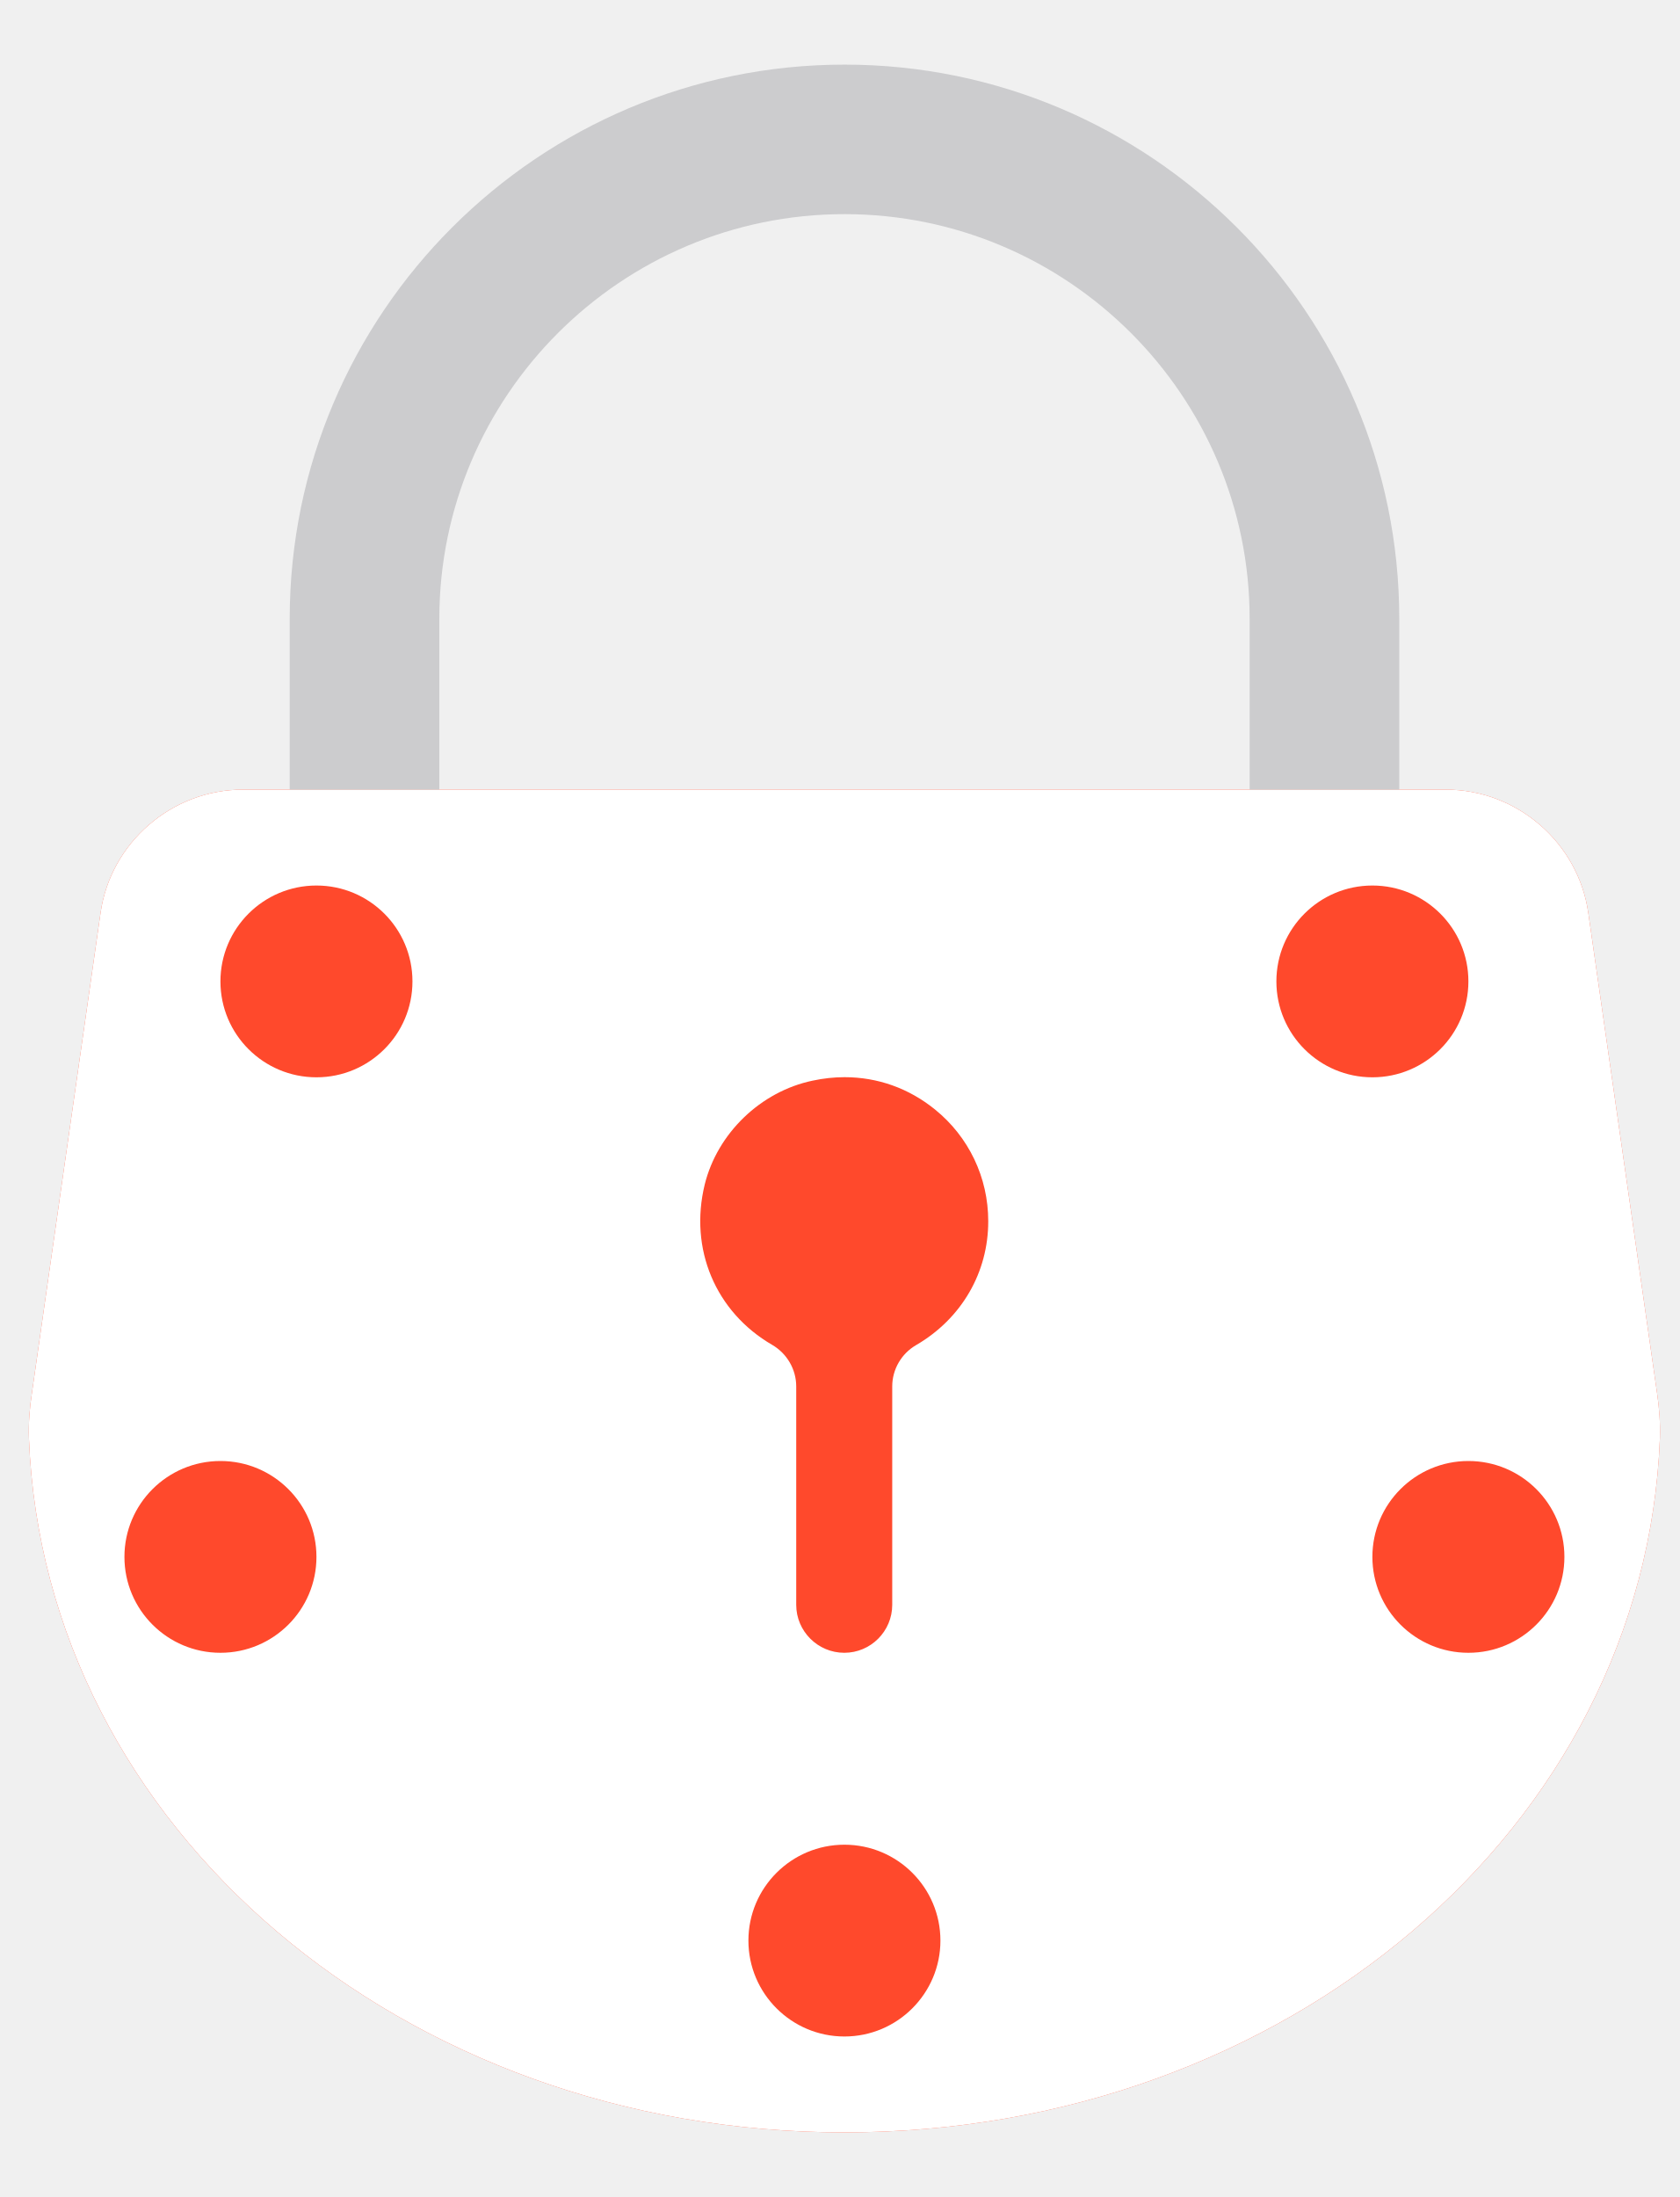
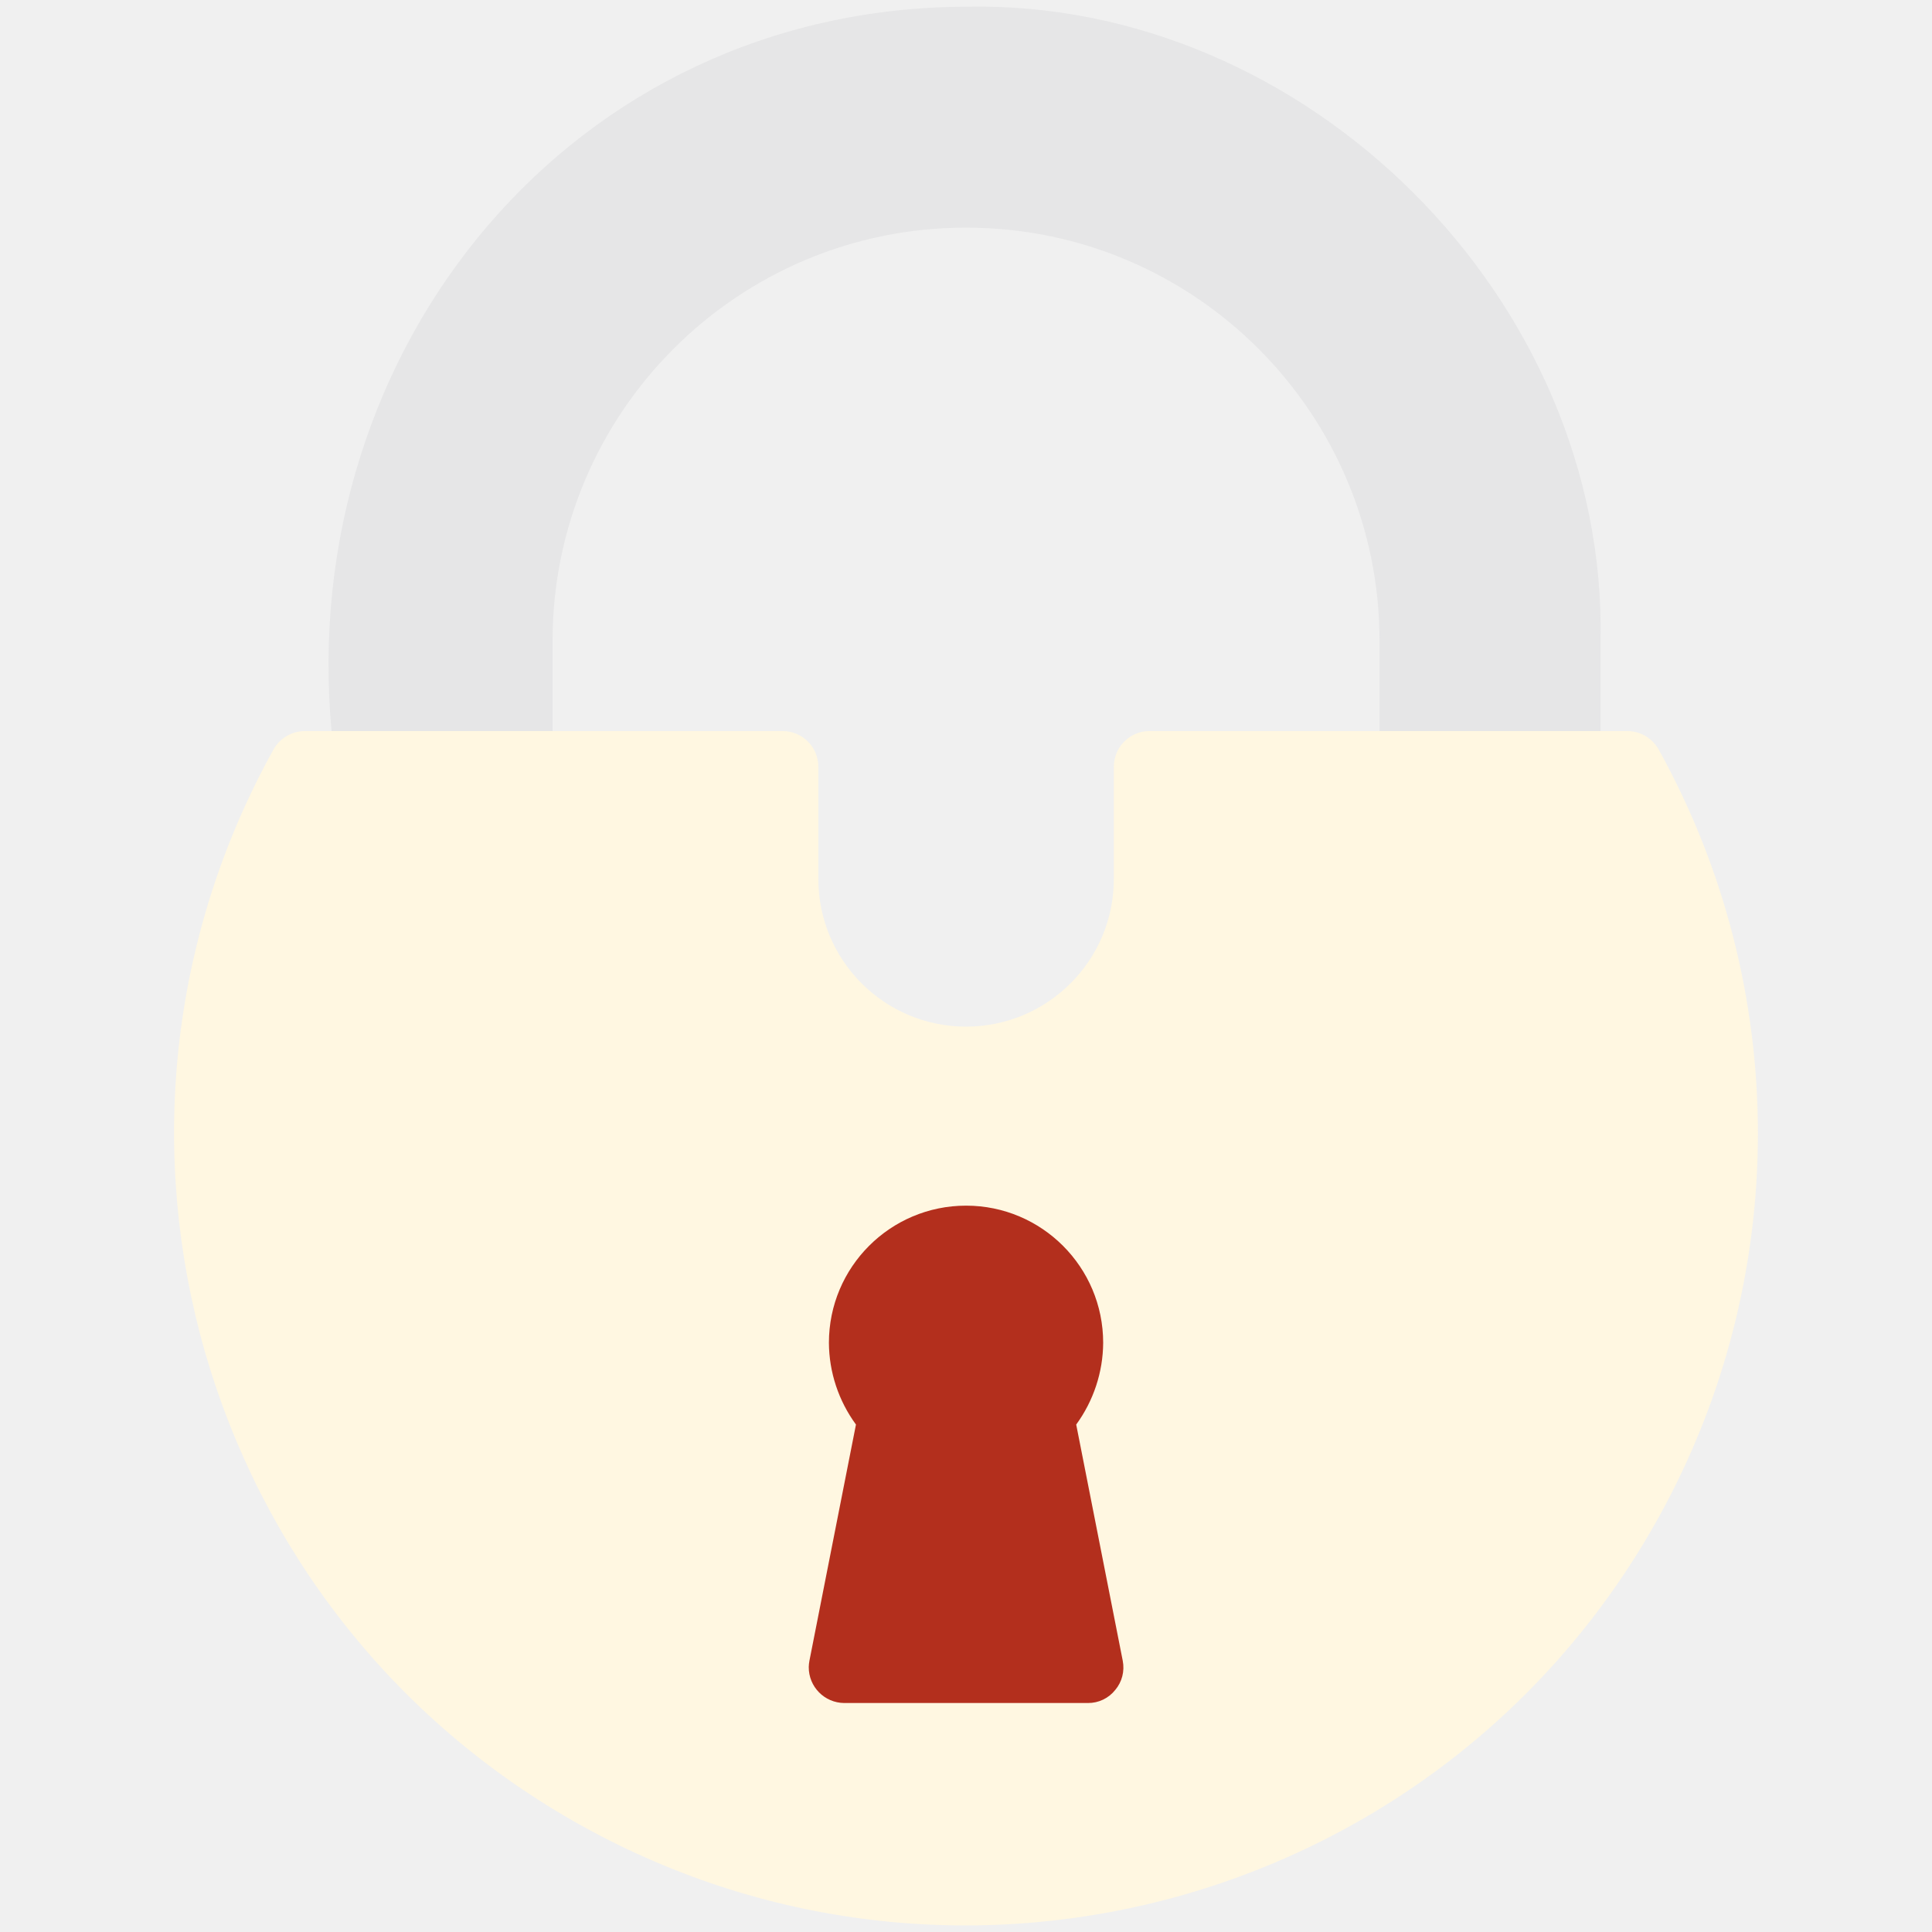
- <svg xmlns="http://www.w3.org/2000/svg" width="13" height="17" viewBox="0 0 13 17" fill="none">
-   <path d="M12.846 11.13C12.728 14.141 9.955 16.5 6.535 16.5C3.115 16.5 0.342 14.142 0.224 11.13C0.22 11.012 0.229 10.895 0.247 10.779L0.778 7.065C0.855 6.521 1.329 6.11 1.88 6.11H11.19C11.74 6.11 12.215 6.521 12.292 7.065L12.824 10.779C12.841 10.895 12.85 11.013 12.846 11.13Z" fill="#FF492C" />
-   <path d="M12.824 10.779L12.292 7.065C12.215 6.521 11.74 6.11 11.19 6.11H1.88C1.329 6.11 0.855 6.521 0.778 7.065L0.247 10.779C0.229 10.895 0.22 11.012 0.224 11.13C0.342 14.142 3.115 16.5 6.535 16.5C9.955 16.5 12.728 14.141 12.846 11.13C12.85 11.013 12.841 10.895 12.824 10.779ZM1.706 12.789C1.296 12.789 0.963 12.457 0.963 12.047C0.963 11.637 1.296 11.305 1.706 11.305C2.116 11.305 2.449 11.637 2.449 12.047C2.449 12.457 2.116 12.789 1.706 12.789ZM2.449 8.336C2.039 8.336 1.706 8.004 1.706 7.594C1.706 7.184 2.039 6.852 2.449 6.852C2.859 6.852 3.192 7.184 3.192 7.594C3.192 8.004 2.859 8.336 2.449 8.336ZM6.535 15.758C6.125 15.758 5.792 15.425 5.792 15.016C5.792 14.606 6.125 14.274 6.535 14.274C6.945 14.274 7.278 14.606 7.278 15.016C7.278 15.425 6.945 15.758 6.535 15.758ZM7.09 10.408C6.976 10.474 6.905 10.596 6.905 10.728V12.418C6.905 12.622 6.739 12.789 6.534 12.789C6.329 12.789 6.162 12.622 6.162 12.418V10.728C6.162 10.596 6.091 10.474 5.977 10.407C5.537 10.152 5.332 9.664 5.454 9.165C5.552 8.769 5.887 8.446 6.288 8.362C6.372 8.344 6.455 8.335 6.536 8.335C6.792 8.335 7.034 8.421 7.236 8.585C7.498 8.797 7.648 9.112 7.648 9.449C7.649 9.846 7.441 10.204 7.09 10.408ZM9.878 7.594C9.878 7.184 10.211 6.852 10.621 6.852C11.031 6.852 11.364 7.184 11.364 7.594C11.364 8.004 11.031 8.336 10.621 8.336C10.211 8.336 9.878 8.004 9.878 7.594ZM11.364 12.789C10.954 12.789 10.621 12.457 10.621 12.047C10.621 11.637 10.954 11.305 11.364 11.305C11.774 11.305 12.107 11.637 12.107 12.047C12.107 12.457 11.774 12.789 11.364 12.789Z" fill="white" />
-   <path d="M9.671 6.11V4.789C9.671 3.062 8.264 1.657 6.536 1.657C4.807 1.657 3.4 3.062 3.4 4.789V6.11H2.242V4.789C2.242 2.424 4.168 0.5 6.536 0.5C8.903 0.5 10.829 2.424 10.829 4.789V6.11H9.671Z" fill="#CCCCCE" />
+ <svg xmlns="http://www.w3.org/2000/svg" width="23" height="23" viewBox="0 0 23 23" fill="none">
+   <path d="M19.744 8.919C19.668 8.787 19.528 8.705 19.376 8.703H13.683C13.45 8.704 13.261 8.893 13.26 9.126V10.463C13.26 11.434 12.472 12.222 11.5 12.222C10.529 12.221 9.742 11.434 9.742 10.463V9.126C9.741 8.893 9.552 8.704 9.319 8.703H3.626C3.474 8.705 3.334 8.787 3.258 8.919C0.732 13.471 2.374 19.209 6.927 21.736C11.479 24.262 17.217 22.62 19.744 18.067C21.322 15.222 21.322 11.764 19.744 8.919Z" fill="#FFF7E1" />
+   <path d="M13.277 20.118C13.198 20.218 13.078 20.275 12.951 20.274H10.05C9.815 20.272 9.626 20.08 9.628 19.845C9.629 19.82 9.631 19.795 9.636 19.771L10.19 16.959C9.983 16.676 9.87 16.336 9.868 15.986C9.868 15.084 10.599 14.353 11.501 14.353C12.402 14.353 13.133 15.084 13.133 15.986C13.131 16.336 13.018 16.676 12.812 16.959L13.366 19.771C13.39 19.894 13.358 20.022 13.277 20.118Z" fill="#B32F1D" />
+   <path d="M3.947 8.703C3.525 4.132 6.82 0.093 11.5 0.08C15.563 -0.007 19.138 3.573 19.054 7.633V8.703H16.423V7.633C16.424 4.914 14.22 2.71 11.501 2.71C8.782 2.709 6.578 4.913 6.578 7.632C6.578 7.632 6.578 7.633 6.578 7.633V8.703H3.947Z" fill="#E6E6E7" />
</svg>
